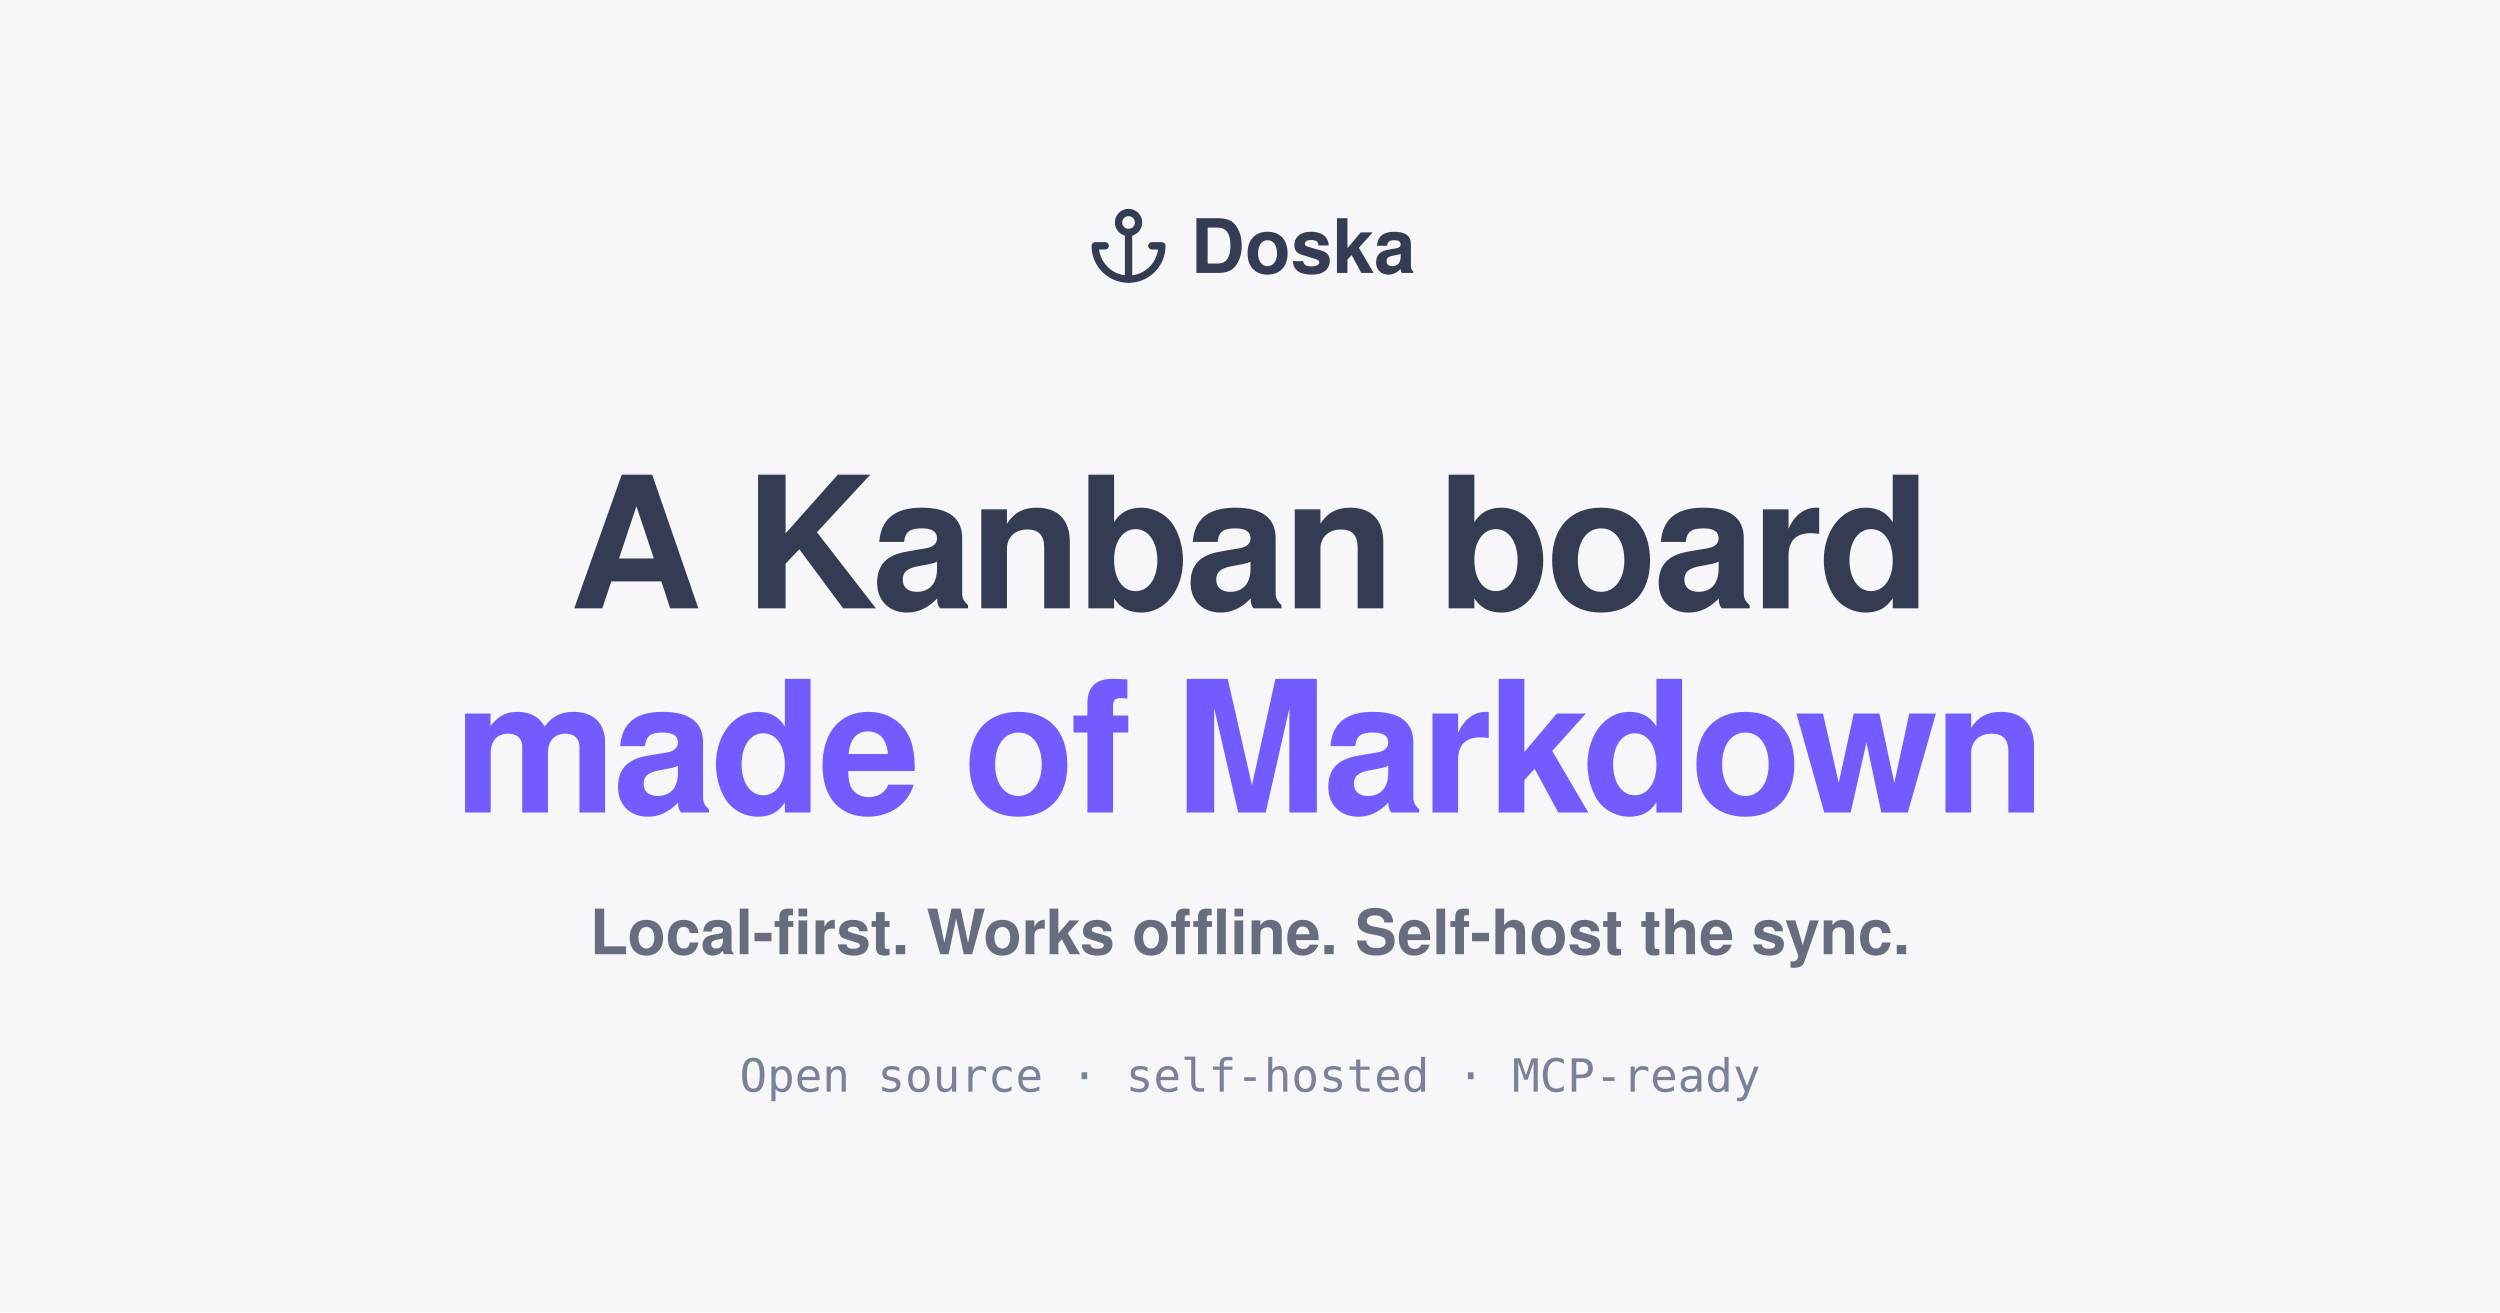
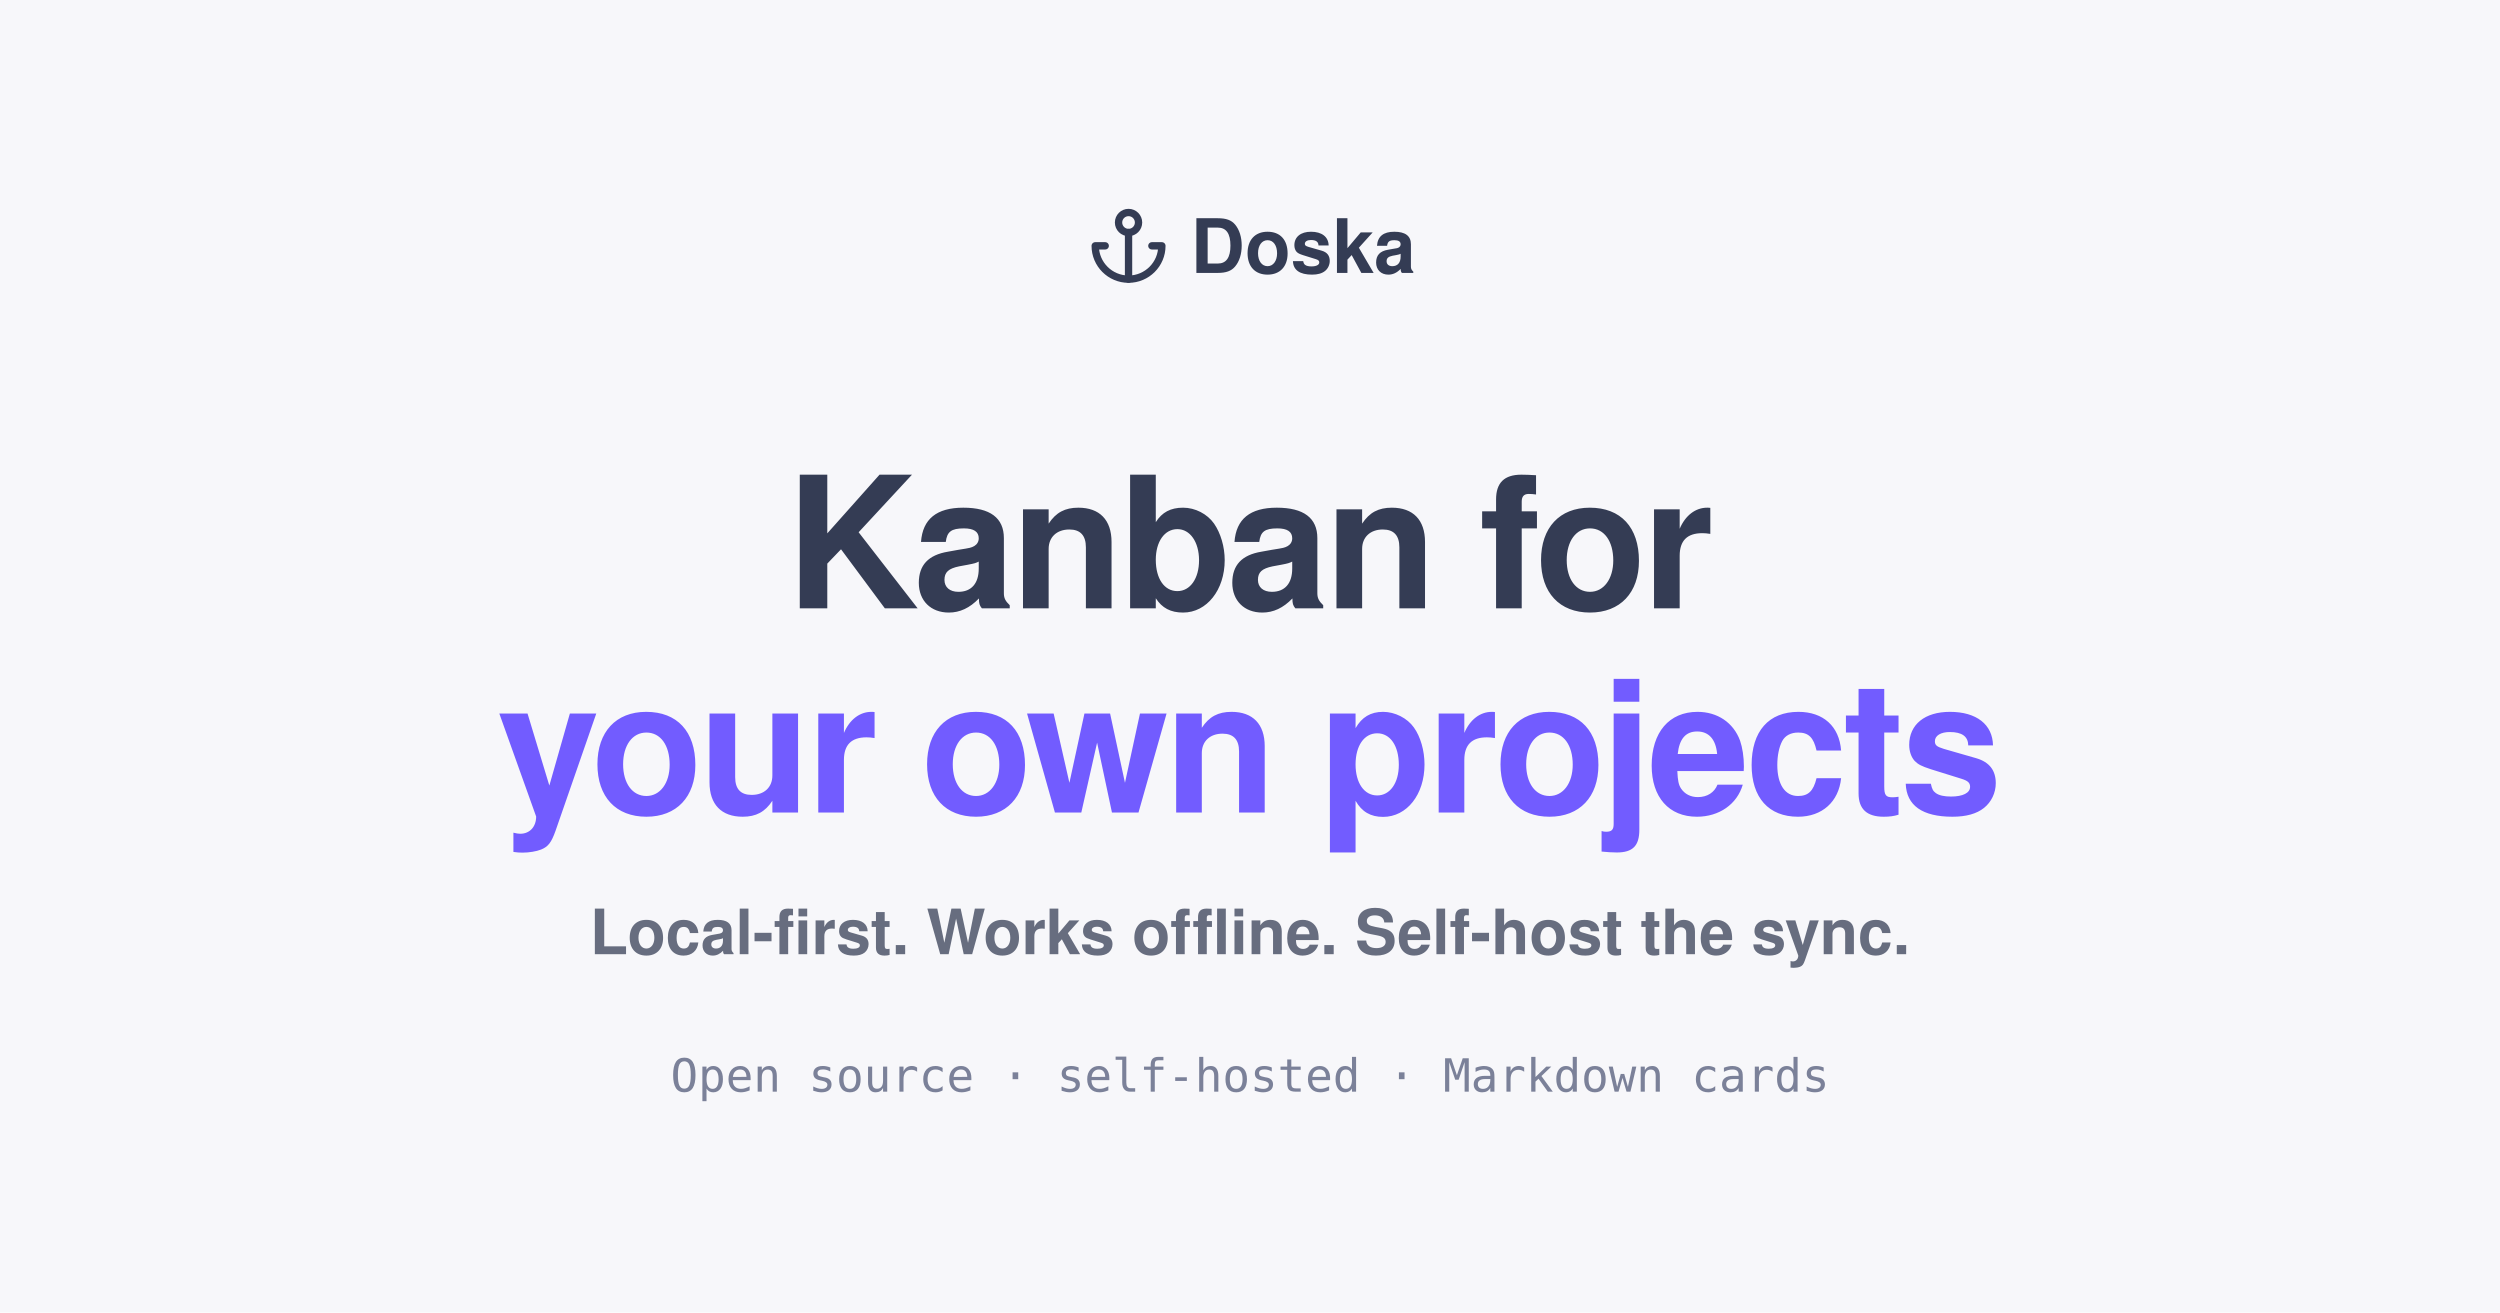
<svg xmlns="http://www.w3.org/2000/svg" width="1200" height="630" viewBox="0 0 1200 630">
  <rect width="1200" height="630" fill="#f7f7fa" />
  <g transform="translate(522.5 98.8) scale(1.6)" fill="none" stroke="#343c54" stroke-width="2.2" stroke-linecap="round" stroke-linejoin="round">
    <path d="M12 22V8" />
    <path d="M5 12H2a10 10 0 0 0 20 0h-3" />
    <circle cx="12" cy="5" r="3" />
  </g>
  <text x="571.5" y="131" font-family="Avenir Next, Helvetica, sans-serif" font-weight="600" font-size="36" fill="#343c54">Doska</text>
  <g text-anchor="middle" font-family="Avenir Next, Helvetica, sans-serif" font-weight="800" font-size="88" letter-spacing="-2">
-     <text x="600" y="292" fill="#343c54">A Kanban board</text>
-     <text x="600" y="390" fill="#725cff">made of Markdown</text>
+     <text x="600" y="292" fill="#343c54">Kanban for</text>
+     <text x="600" y="390" fill="#725cff">your own projects</text>
  </g>
  <text x="600" y="458" text-anchor="middle" font-family="Avenir Next, Helvetica, sans-serif" font-weight="600" font-size="30" fill="#676d7f">Local-first. Works offline. Self-host the sync.</text>
-   <text x="600" y="524" text-anchor="middle" font-family="Geist Mono, Menlo, monospace" font-size="22" fill="#7b8199">Open source · self-hosted · MCP-ready</text>
+   <text x="600" y="524" text-anchor="middle" font-family="Geist Mono, Menlo, monospace" font-size="22" fill="#7b8199">Open source · self-hosted · Markdown cards</text>
</svg>
